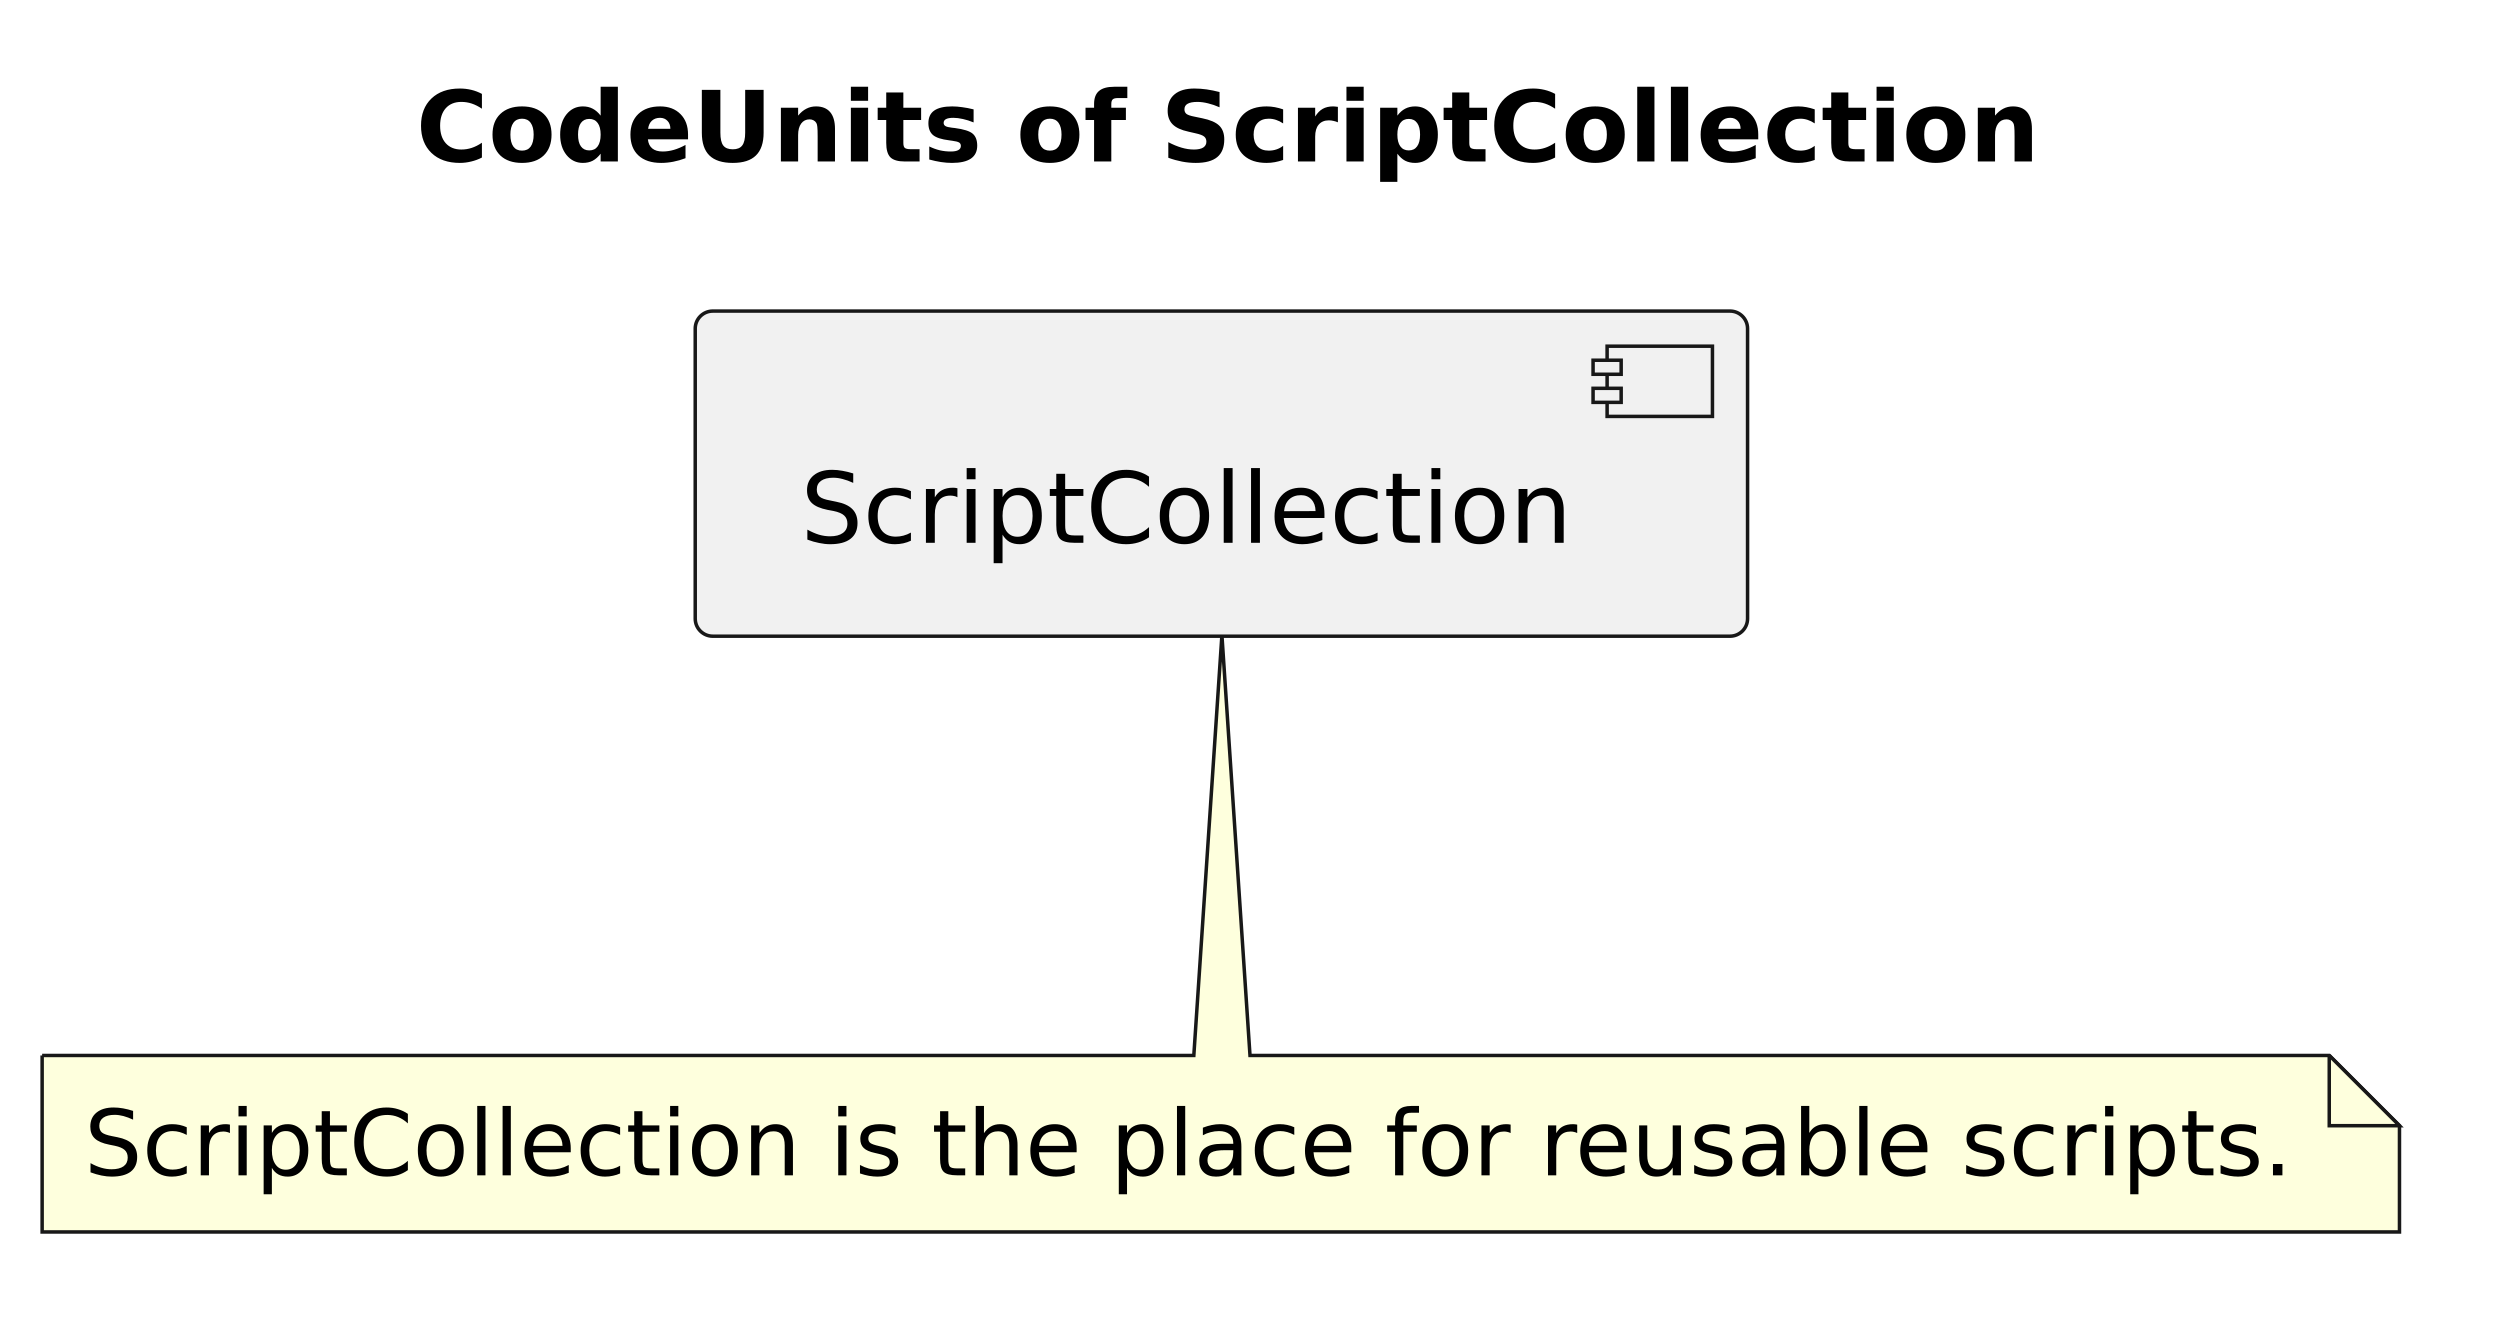
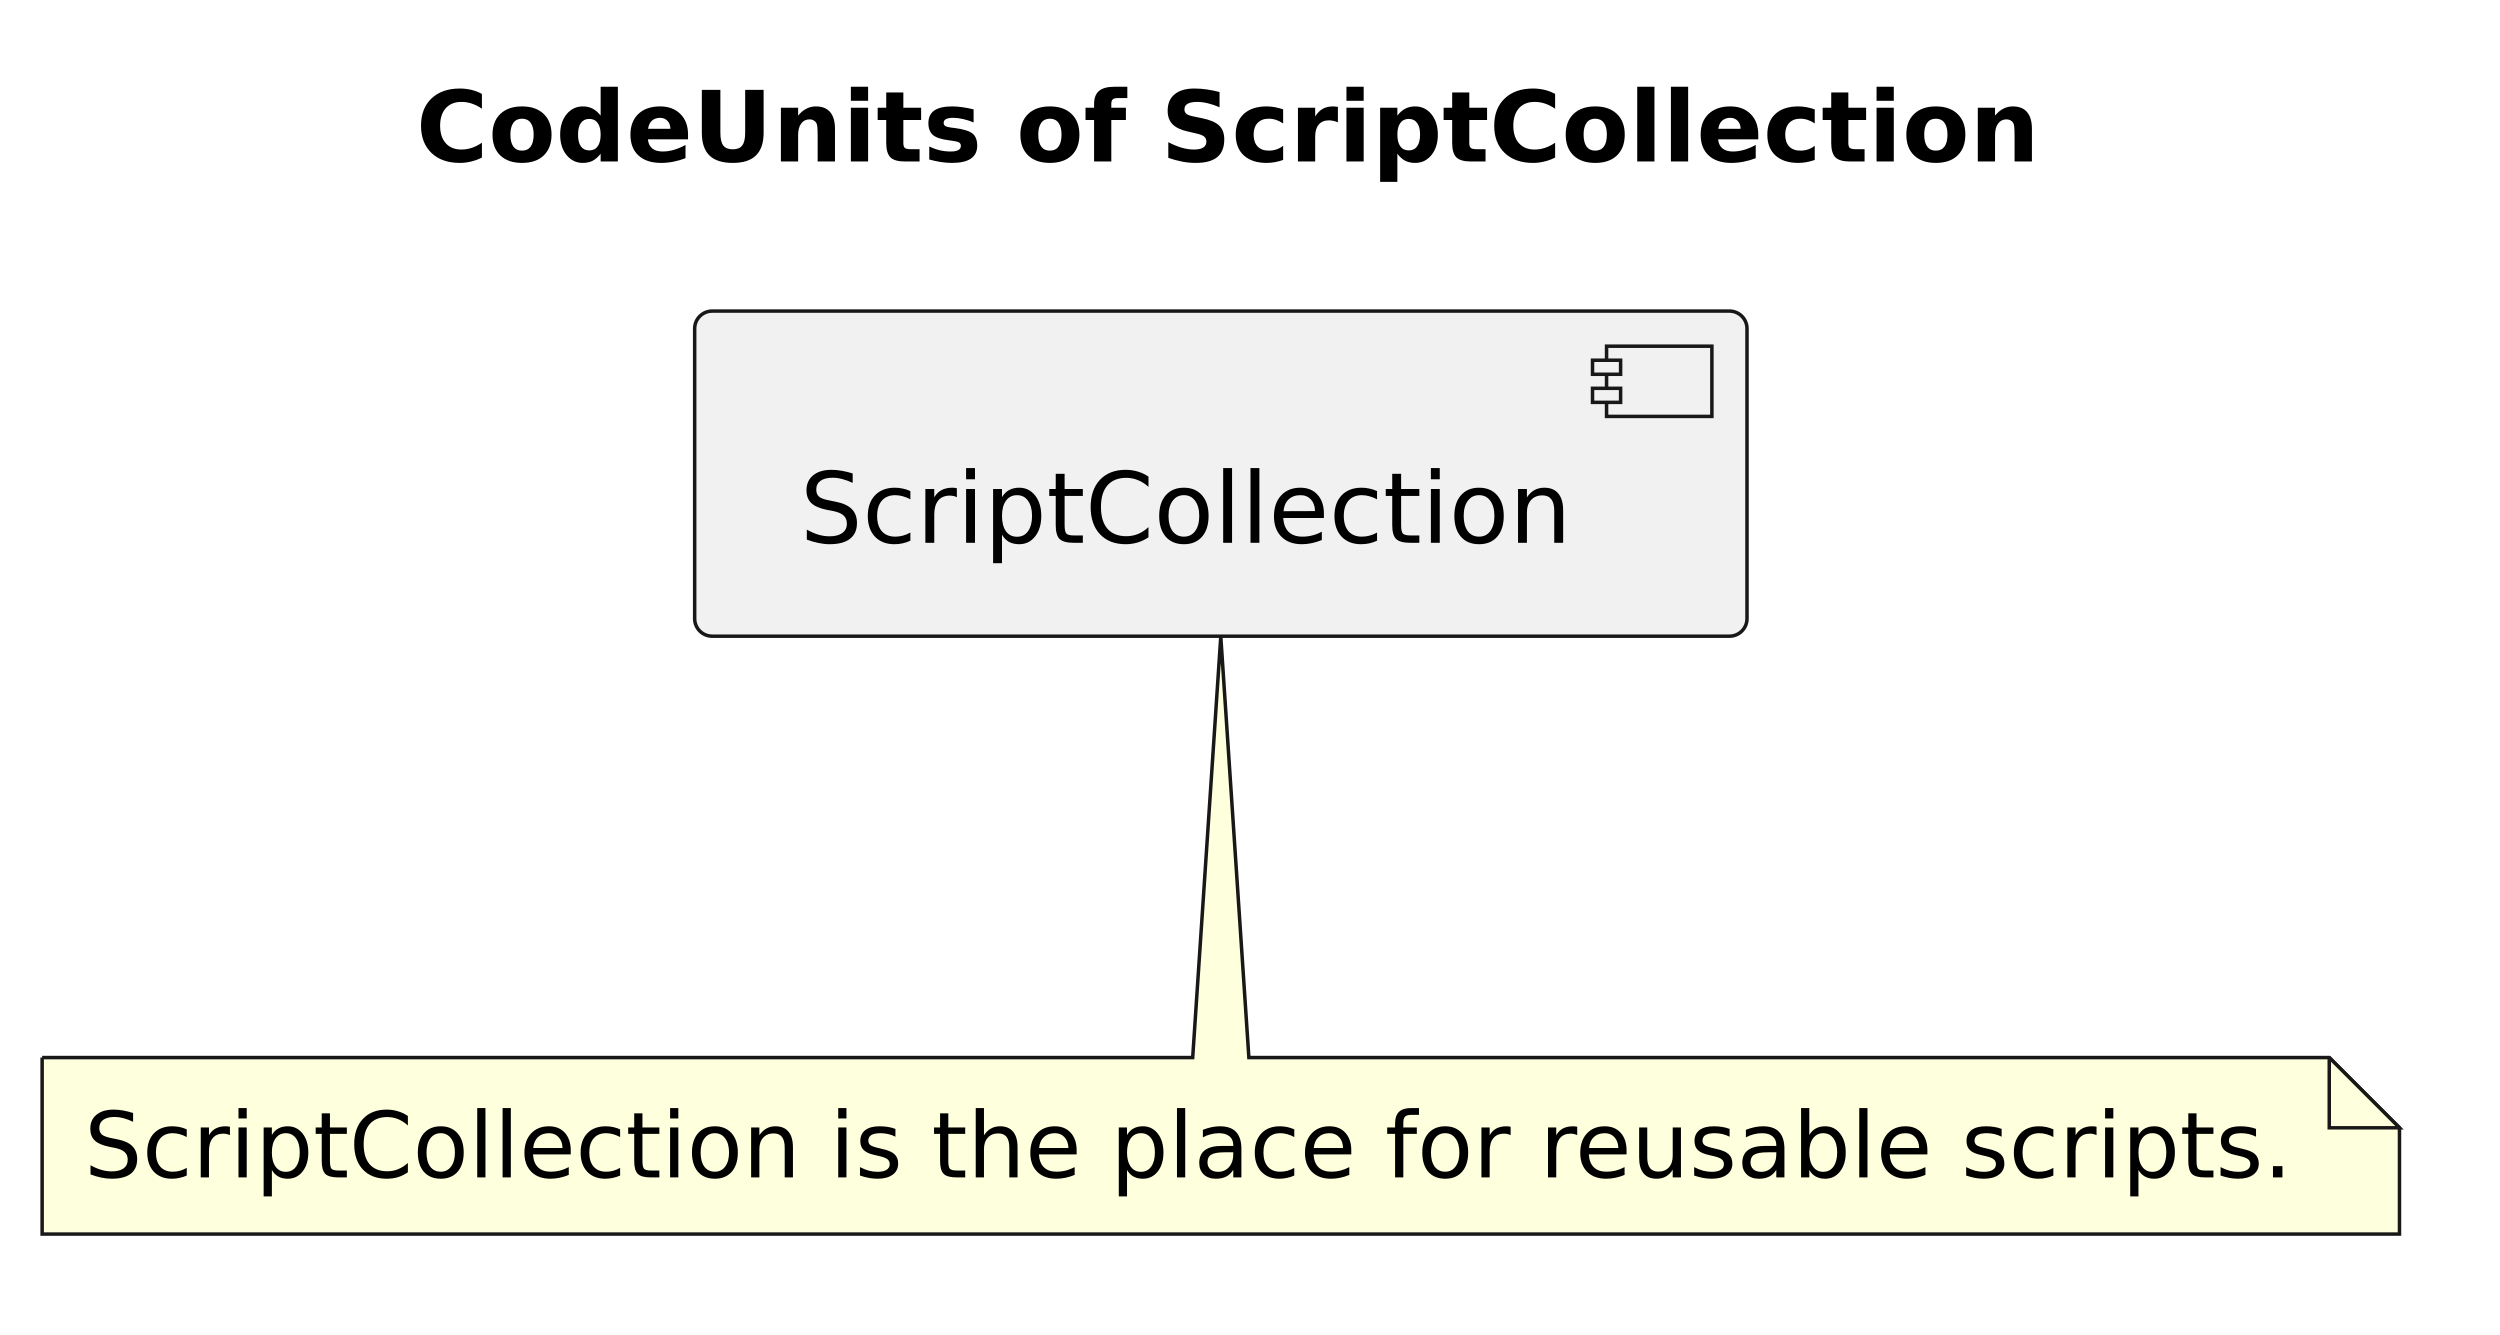
- <svg xmlns="http://www.w3.org/2000/svg" contentStyleType="text/css" data-diagram-type="DESCRIPTION" height="190px" preserveAspectRatio="none" style="width:356px;height:190px;background:#FFFFFF;" version="1.1" viewBox="0 0 356 190" width="356px" zoomAndPan="magnify">
+ <svg xmlns="http://www.w3.org/2000/svg" version="1.1" data-diagram-type="DESCRIPTION" style="width:356px;height:190px;background:#FFFFFF;" width="356px" height="190px" viewBox="0 0 356 190" zoomAndPan="magnify" preserveAspectRatio="none" contentStyleType="text/css">
  <defs />
-   <g>
+   <g font-family="sans-serif" lengthAdjust="spacing">
    <g class="title" data-source-line="2">
-       <text fill="#000000" font-family="'DejaVu Sans'" font-size="14" font-weight="700" lengthAdjust="spacing" textLength="231.185" x="59.25" y="22.995">CodeUnits of ScriptCollection</text>
+       <text x="59.25" y="22.995" fill="#000" font-size="14" textLength="231.185" font-weight="700" font-family="'DejaVu Sans'">CodeUnits of ScriptCollection</text>
    </g>
-     <g class="entity" data-qualified-name="ScriptCollection" data-source-line="4" id="ent0001">
-       <rect fill="#F1F1F1" height="46.297" rx="2.5" ry="2.5" style="stroke:#181818;stroke-width:0.5;" width="149.853" x="99" y="44.297" />
-       <rect fill="#F1F1F1" height="10" style="stroke:#181818;stroke-width:0.5;" width="15" x="228.853" y="49.297" />
-       <rect fill="#F1F1F1" height="2" style="stroke:#181818;stroke-width:0.5;" width="4" x="226.853" y="51.297" />
-       <rect fill="#F1F1F1" height="2" style="stroke:#181818;stroke-width:0.5;" width="4" x="226.853" y="55.297" />
-       <text fill="#000000" font-family="'DejaVu Sans'" font-size="14" lengthAdjust="spacing" textLength="109.853" x="114" y="77.292">ScriptCollection</text>
+     <g class="entity" data-qualified-name="ScriptCollection" id="ent0001" data-source-line="4">
+       <rect x="98.92" y="44.297" width="149.854" height="46.297" fill="#F1F1F1" style="stroke:#181818;stroke-width:0.5;" rx="2.5" ry="2.5" />
+       <rect x="228.774" y="49.297" width="15" height="10" fill="#F1F1F1" style="stroke:#181818;stroke-width:0.5;" />
+       <rect x="226.774" y="51.297" width="4" height="2" fill="#F1F1F1" style="stroke:#181818;stroke-width:0.5;" />
+       <rect x="226.774" y="55.297" width="4" height="2" fill="#F1F1F1" style="stroke:#181818;stroke-width:0.5;" />
+       <text x="113.92" y="77.292" fill="#000" font-size="14" textLength="109.854" font-family="'DejaVu Sans'">ScriptCollection</text>
    </g>
-     <g class="entity" data-qualified-name="ScriptCollectionNote" data-source-line="6" id="ent0002">
-       <path d="M6,150.297 L6,175.43 A0,0 0 0 0 6,175.43 L341.685,175.43 A0,0 0 0 0 341.685,175.43 L341.685,160.297 L331.685,150.297 L178,150.297 L174,90.457 L170,150.297 L6,150.297 A0,0 0 0 0 6,150.297" fill="#FEFFDD" style="stroke:#181818;stroke-width:0.5;" />
-       <path d="M331.685,150.297 L331.685,160.297 L341.685,160.297 L331.685,150.297" fill="#FEFFDD" style="stroke:#181818;stroke-width:0.5;" />
-       <text fill="#000000" font-family="'DejaVu Sans'" font-size="13" lengthAdjust="spacing" textLength="314.685" x="12" y="167.364">ScriptCollection is the place for reusable scripts.</text>
+     <g class="entity" data-qualified-name="ScriptCollectionNote" id="ent0002" data-source-line="6">
+       <path d="M6,150.597 L6,175.73 A0,0 0 0 0 6,175.73 L341.685,175.73 A0,0 0 0 0 341.685,175.73 L341.685,160.597 L331.685,150.597 L177.84,150.597 L173.84,90.657 L169.84,150.597 L6,150.597 A0,0 0 0 0 6,150.597" style="stroke:#181818;stroke-width:0.5;" fill="#FEFFDD" />
+       <path d="M331.685,150.597 L331.685,160.597 L341.685,160.597 L331.685,150.597" style="stroke:#181818;stroke-width:0.5;" fill="#FEFFDD" />
+       <text x="12" y="167.664" fill="#000" font-size="13" textLength="314.685" font-family="'DejaVu Sans'">ScriptCollection is the place for reusable scripts.</text>
    </g>
  </g>
</svg>
